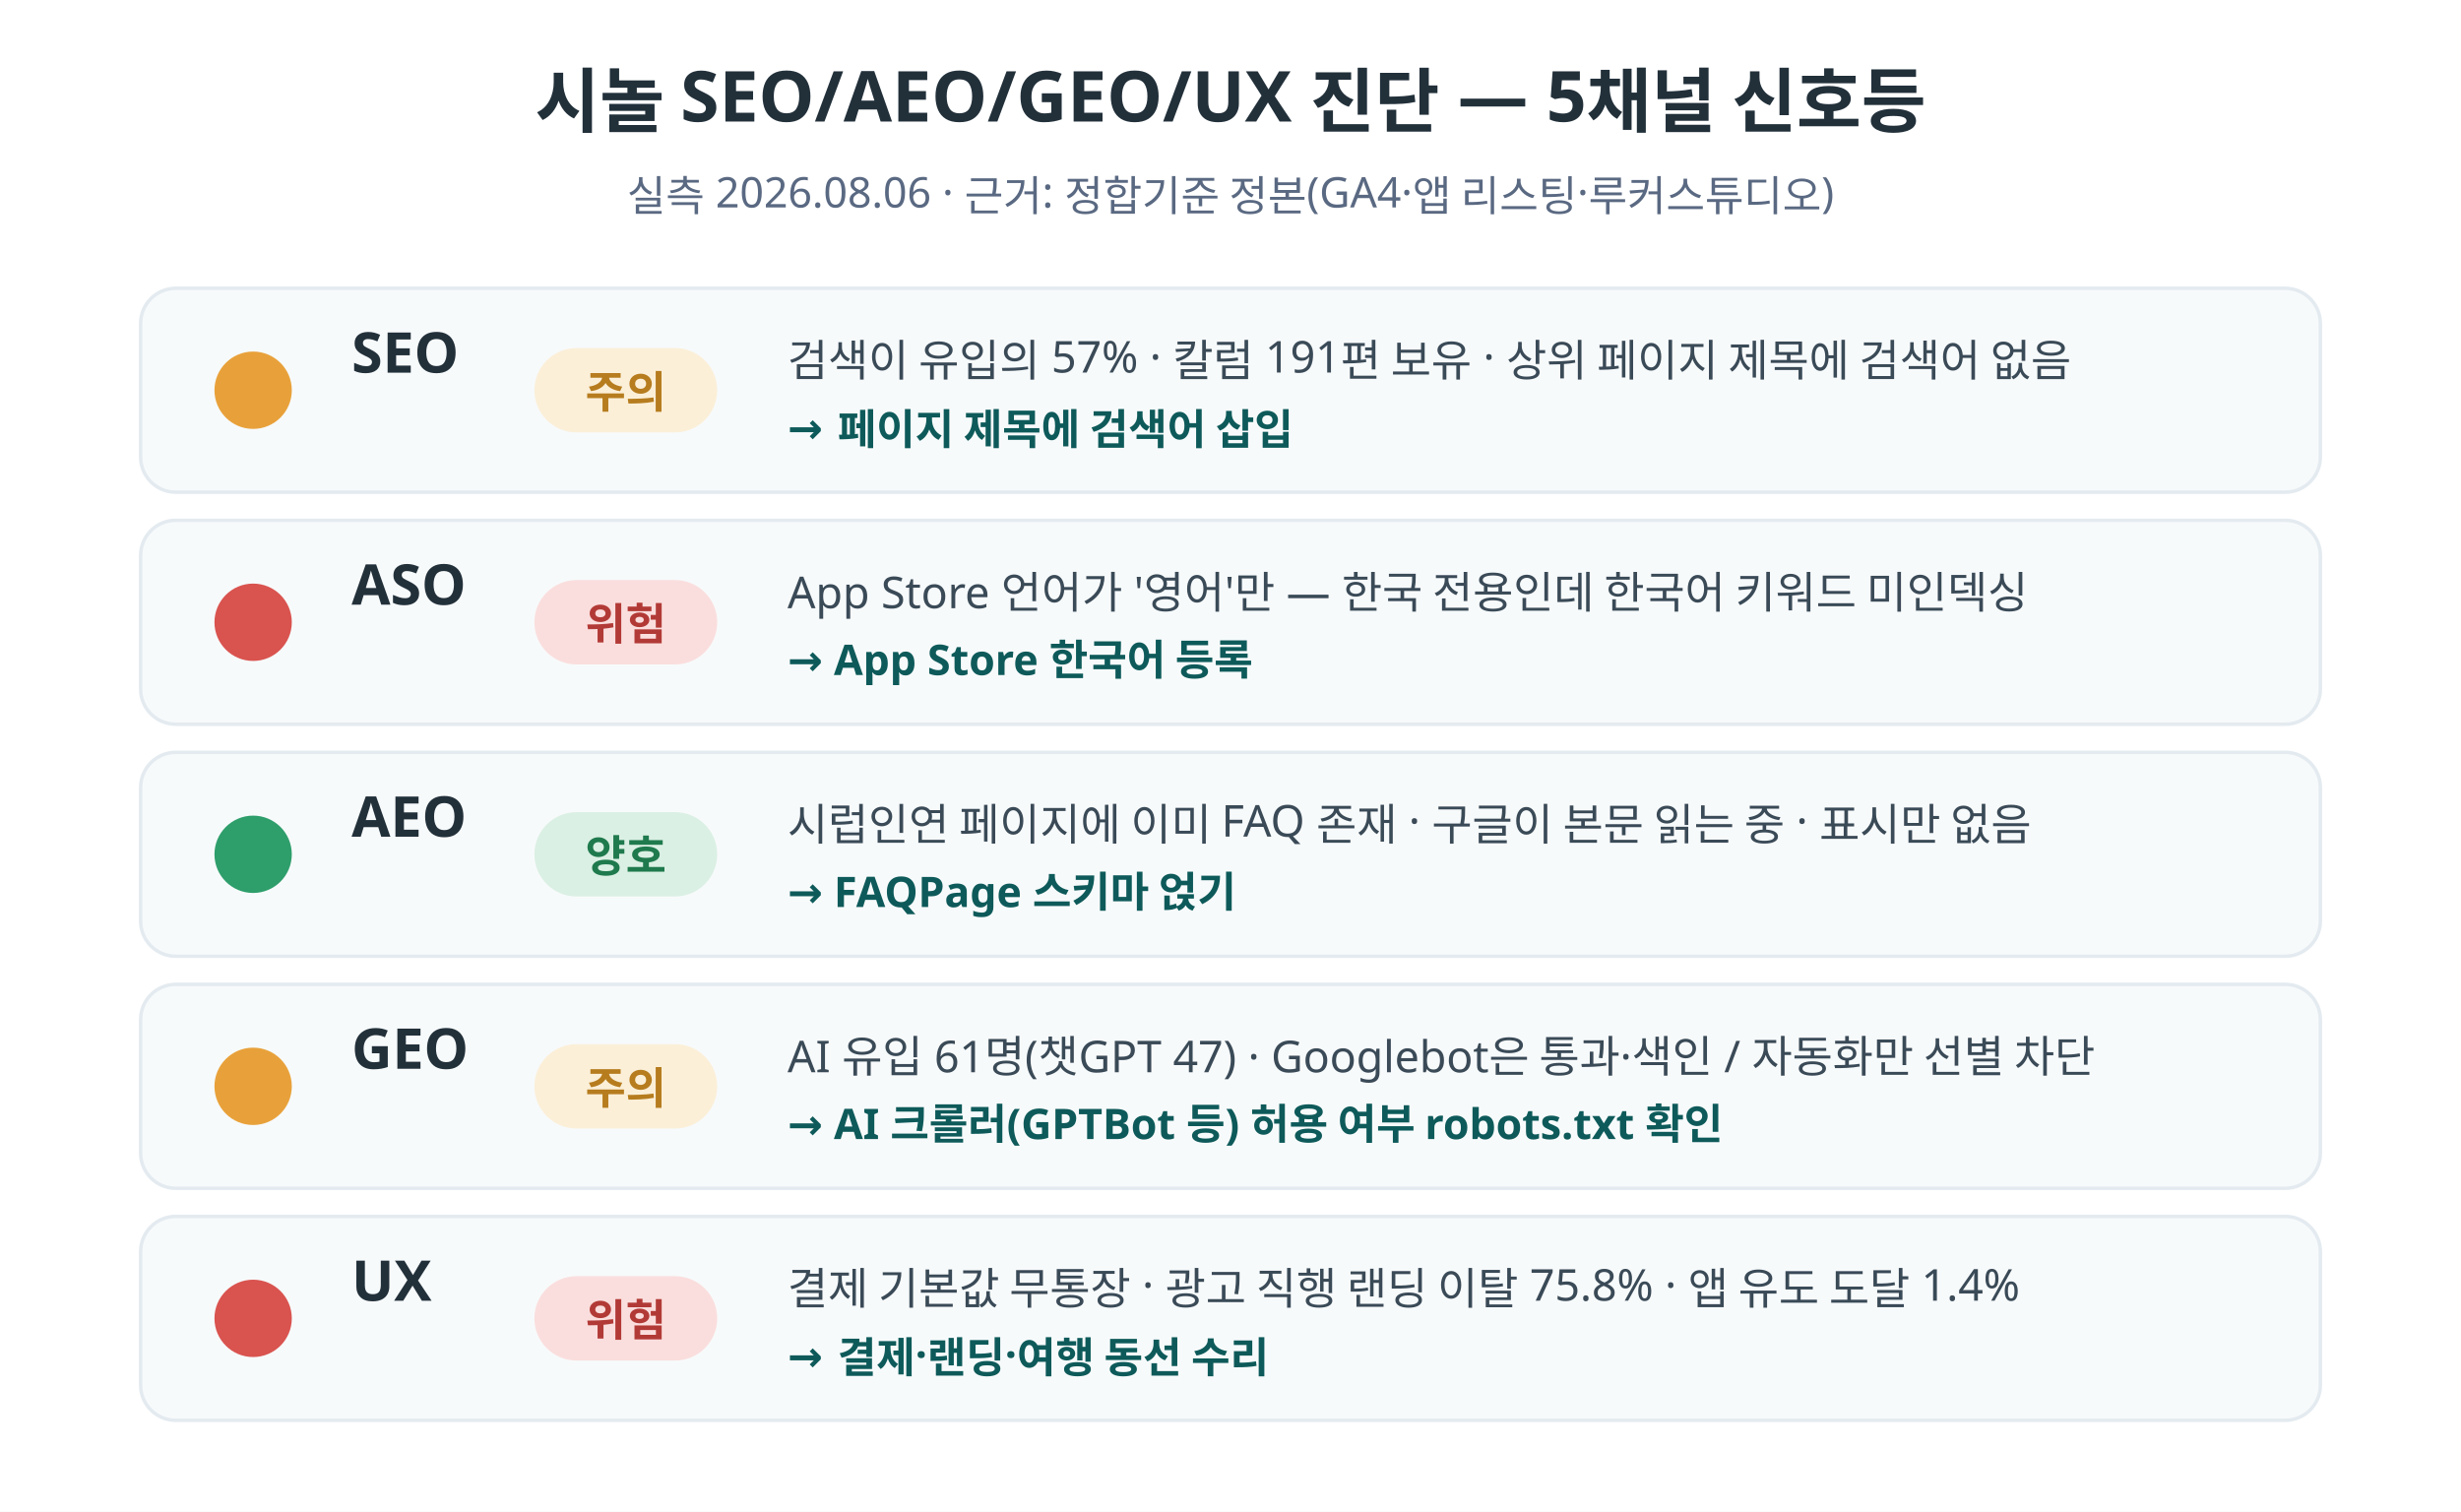
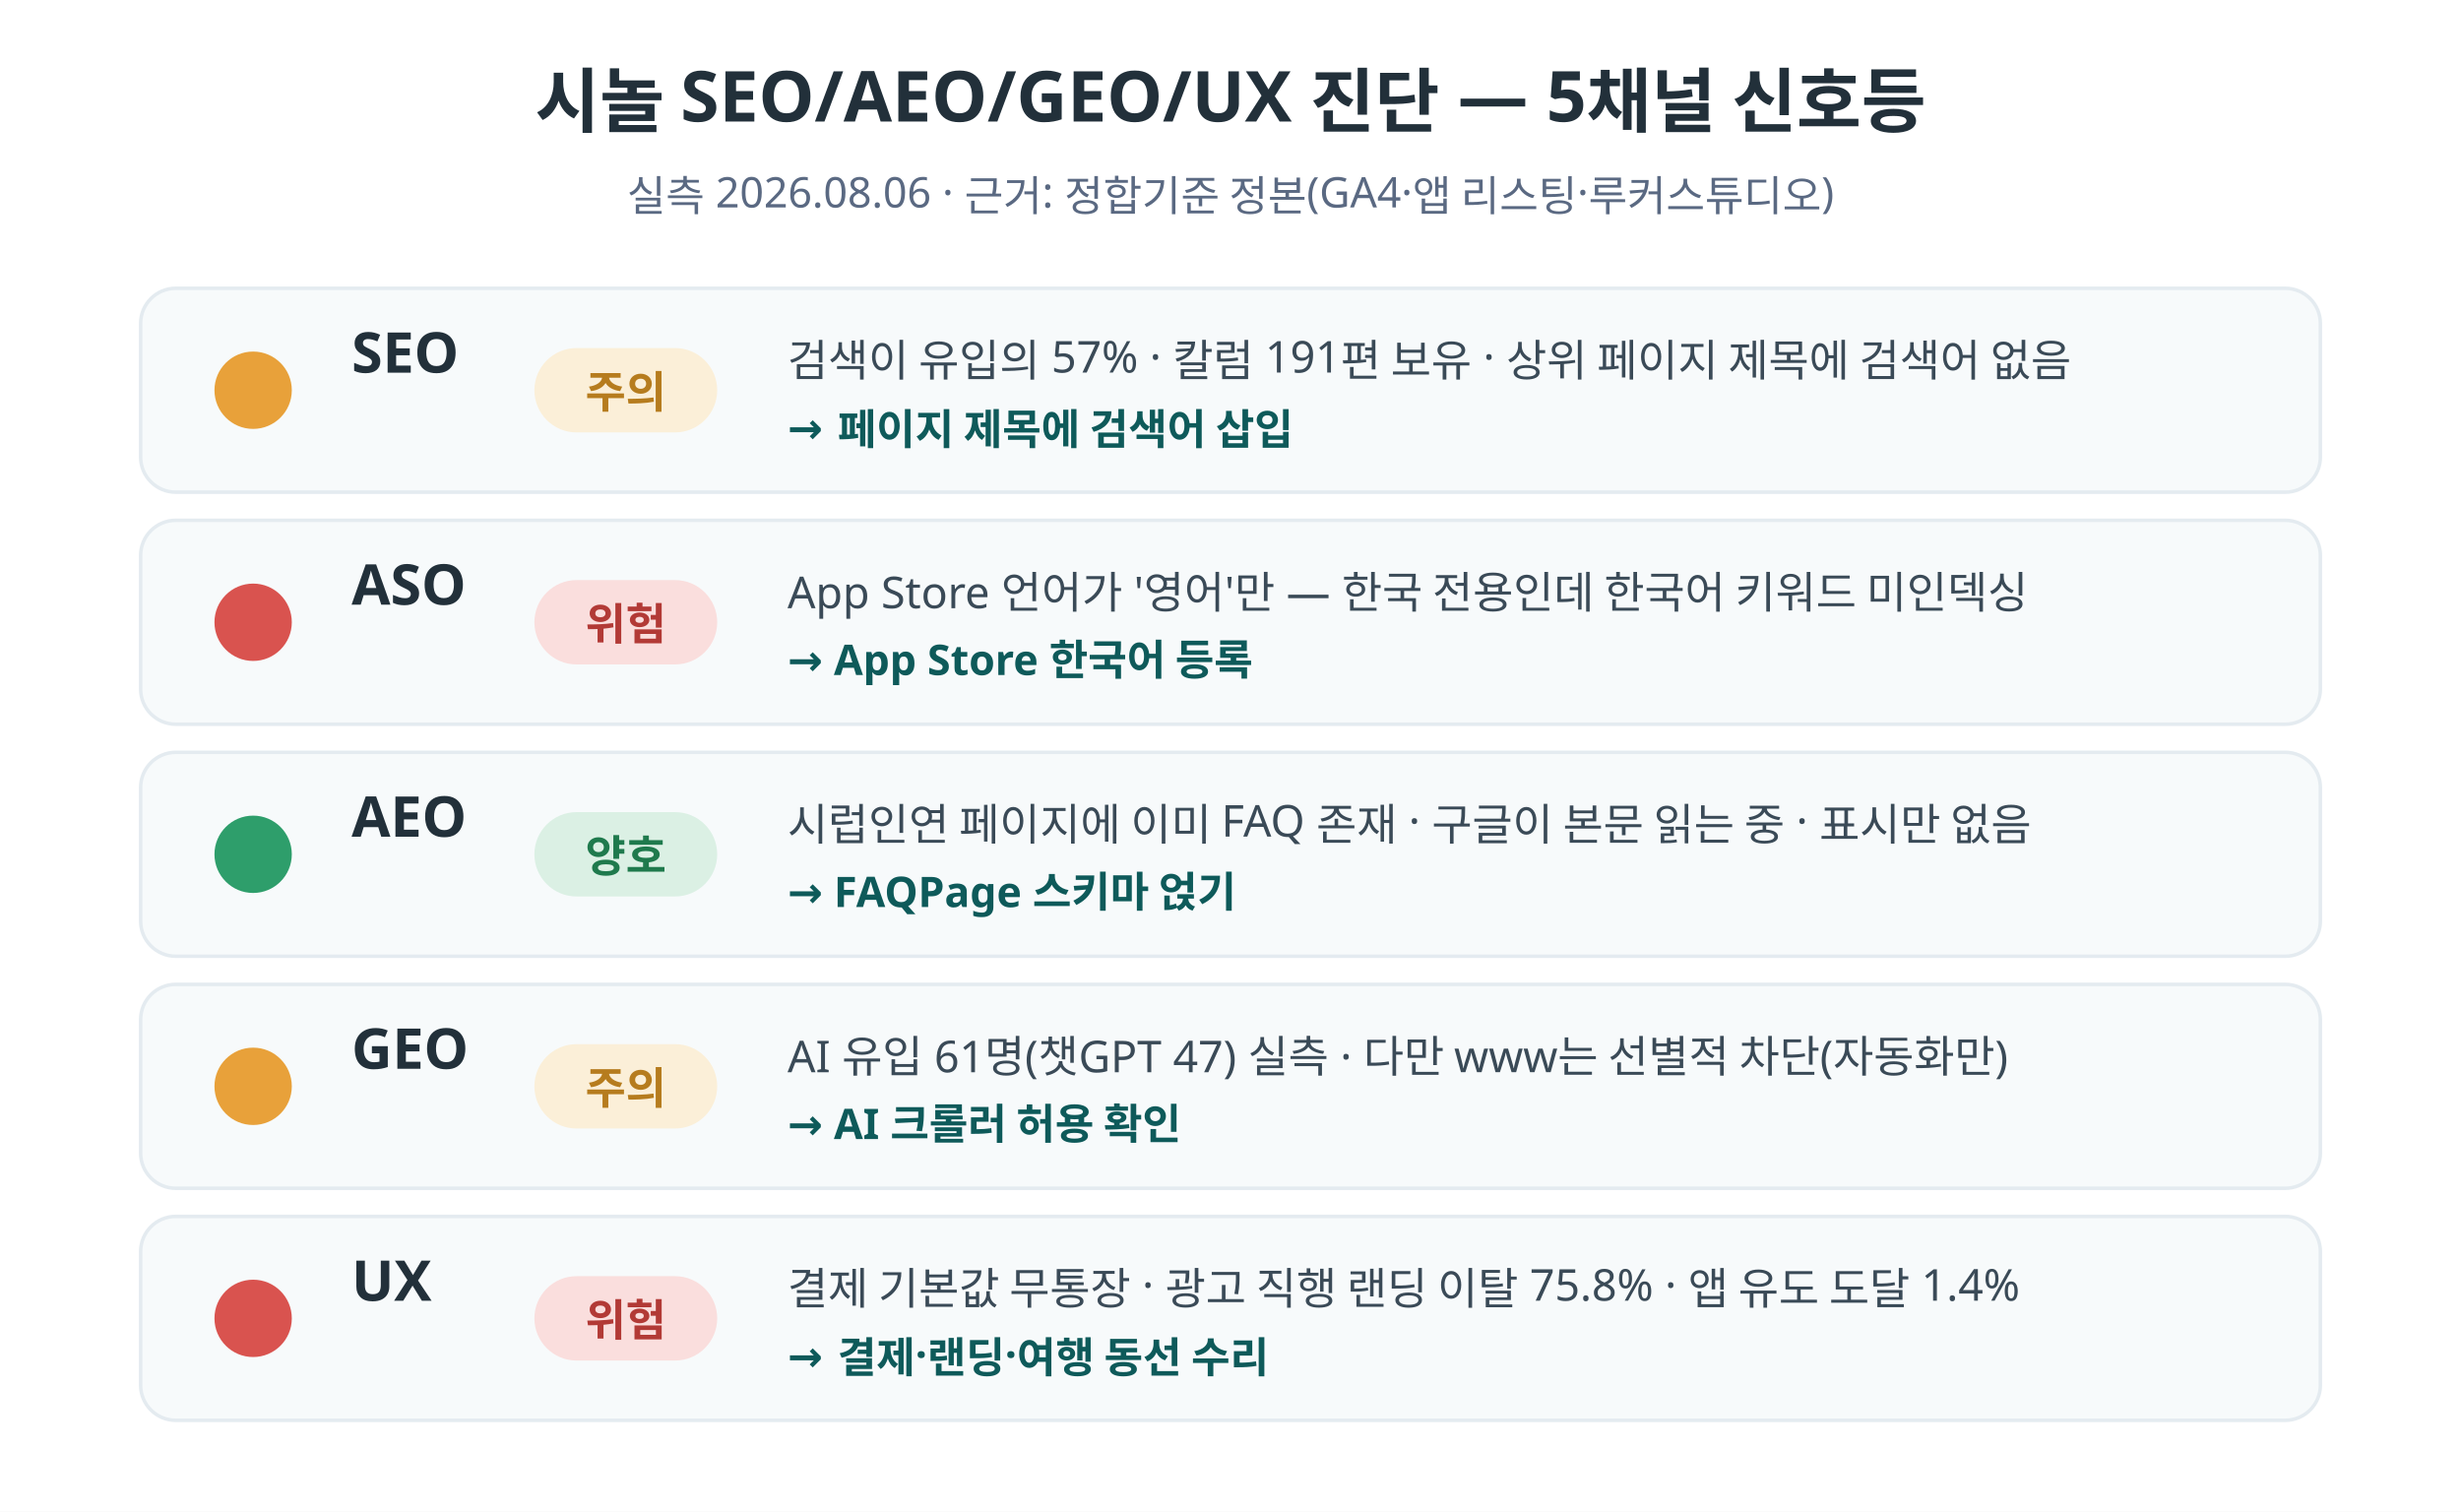
<svg xmlns="http://www.w3.org/2000/svg" viewBox="0 0 700 430" font-family="'Apple SD Gothic Neo','Malgun Gothic','Noto Sans KR',sans-serif">
  <rect width="700" height="430" fill="#FFFFFF" />
  <text x="350" y="36" text-anchor="middle" font-size="20" font-weight="700" fill="#22303A">시놀 SEO/AEO/GEO/UX 진단 — 5채널 신호등</text>
  <text x="350" y="60" text-anchor="middle" font-size="12" fill="#5A6982">실측 2026.08.06 · 근거: 정합기준 정본(GA4·앱 리스팅·루커스튜디오)</text>
  <g>
    <rect x="40" y="82" width="620" height="58" rx="10" fill="#F7FAFB" stroke="#E4EBF0" />
    <circle cx="72" cy="111" r="11" fill="#E8A13A" />
    <text x="100" y="106" font-size="16" font-weight="700" fill="#22303A">SEO</text>
    <rect x="152" y="99" width="52" height="24" rx="12" fill="#FBEFD8" />
    <text x="178" y="116" text-anchor="middle" font-size="12.5" font-weight="700" fill="#B67C1E">주의</text>
    <text x="224" y="107" font-size="12.5" fill="#3A4A57">검색이 유입의 57% · 칼럼 191편 보유 · 상위 페이지 제목에 검색어 없음</text>
    <text x="224" y="126" font-size="12" font-weight="700" fill="#0E5A5A">→ 페이지 제목에 검색어 삽입</text>
  </g>
  <g>
    <rect x="40" y="148" width="620" height="58" rx="10" fill="#F7FAFB" stroke="#E4EBF0" />
    <circle cx="72" cy="177" r="11" fill="#D9534F" />
    <text x="100" y="172" font-size="16" font-weight="700" fill="#22303A">ASO</text>
    <rect x="152" y="165" width="52" height="24" rx="12" fill="#FADEDD" />
    <text x="178" y="182" text-anchor="middle" font-size="12.5" font-weight="700" fill="#B23A36">위험</text>
    <text x="224" y="173" font-size="12.5" fill="#3A4A57">App Store 언어가 '영어'만 — 한국 전용인데 한국어 키워드 미인덱싱</text>
    <text x="224" y="192" font-size="12" font-weight="700" fill="#0E5A5A">→ App Store 한국어 등록</text>
  </g>
  <g>
    <rect x="40" y="214" width="620" height="58" rx="10" fill="#F7FAFB" stroke="#E4EBF0" />
    <circle cx="72" cy="243" r="11" fill="#2E9E6B" />
    <text x="100" y="238" font-size="16" font-weight="700" fill="#22303A">AEO</text>
    <rect x="152" y="231" width="52" height="24" rx="12" fill="#DBF0E4" />
    <text x="178" y="248" text-anchor="middle" font-size="12.5" font-weight="700" fill="#1F7A4D">양호</text>
    <text x="224" y="239" font-size="12.5" fill="#3A4A57">시럽인연 페이지에 이미 FAQ 존재 · 구글이 본문 읽는 중 · 표시만 없음</text>
    <text x="224" y="258" font-size="12" font-weight="700" fill="#0E5A5A">→ FAQPage 스키마 얹기</text>
  </g>
  <g>
    <rect x="40" y="280" width="620" height="58" rx="10" fill="#F7FAFB" stroke="#E4EBF0" />
    <circle cx="72" cy="309" r="11" fill="#E8A13A" />
    <text x="100" y="304" font-size="16" font-weight="700" fill="#22303A">GEO</text>
    <rect x="152" y="297" width="52" height="24" rx="12" fill="#FBEFD8" />
    <text x="178" y="314" text-anchor="middle" font-size="12.5" font-weight="700" fill="#B67C1E">주의</text>
-     <text x="224" y="305" font-size="12.5" fill="#3A4A57">AI 유입 61명(챗GPT 47) · Googlebot은 통과·색인 / 자동화만 선별 차단</text>
-     <text x="224" y="324" font-size="12" font-weight="700" fill="#0E5A5A">→ AI 크롤러(GPTBot 등) 허용 여부 robots.txt 확인</text>
+     <text x="224" y="305" font-size="12.5" fill="#3A4A57">AI 유입 61명(챗GPT 47) 실측 · 다만 www는 선별적 차단(자동화만)</text>
+     <text x="224" y="324" font-size="12" font-weight="700" fill="#0E5A5A">→ AI 크롤러 허용 확인</text>
  </g>
  <g>
    <rect x="40" y="346" width="620" height="58" rx="10" fill="#F7FAFB" stroke="#E4EBF0" />
    <circle cx="72" cy="375" r="11" fill="#D9534F" />
    <text x="100" y="370" font-size="16" font-weight="700" fill="#22303A">UX</text>
    <rect x="152" y="363" width="52" height="24" rx="12" fill="#FADEDD" />
    <text x="178" y="380" text-anchor="middle" font-size="12.5" font-weight="700" fill="#B23A36">위험</text>
    <text x="224" y="371" font-size="12.5" fill="#3A4A57">결제 기본값 무통장 · 광고 직행 랜딩 이탈 75.8% · 앱 유도 도달 1.4%</text>
    <text x="224" y="390" font-size="12" font-weight="700" fill="#0E5A5A">→ 결제·랜딩·여행 동선 수리</text>
  </g>
</svg>
